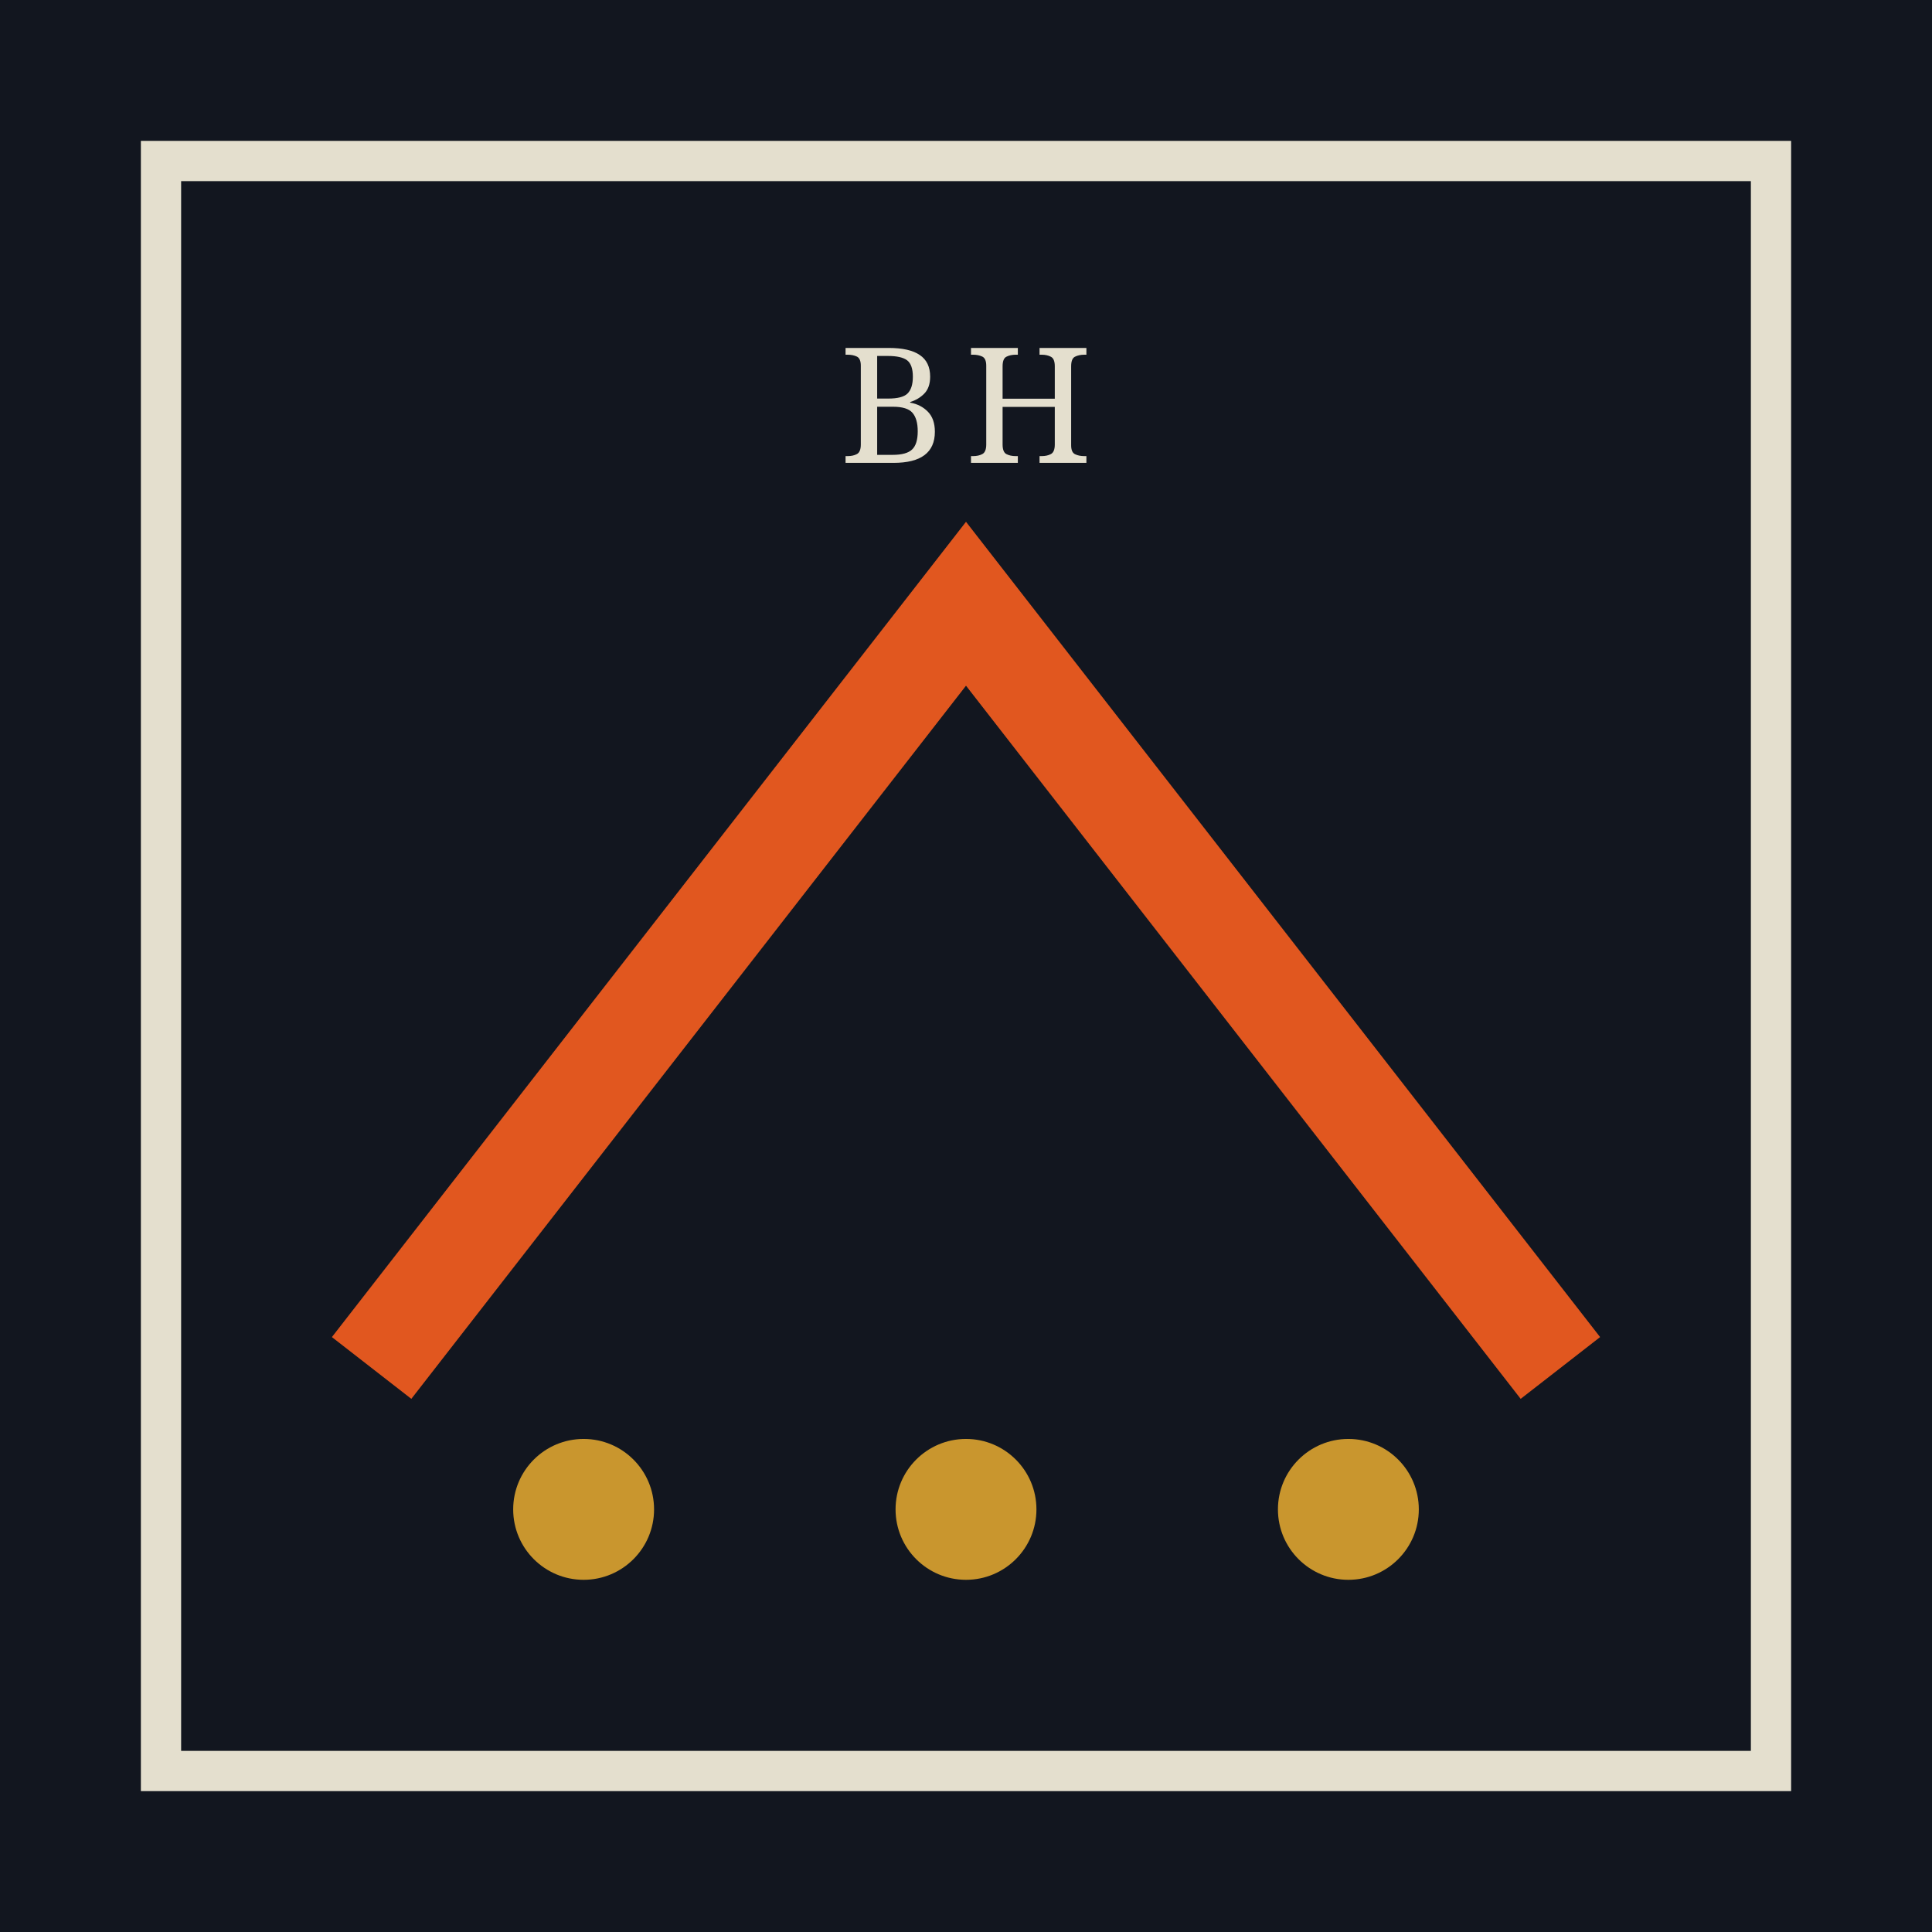
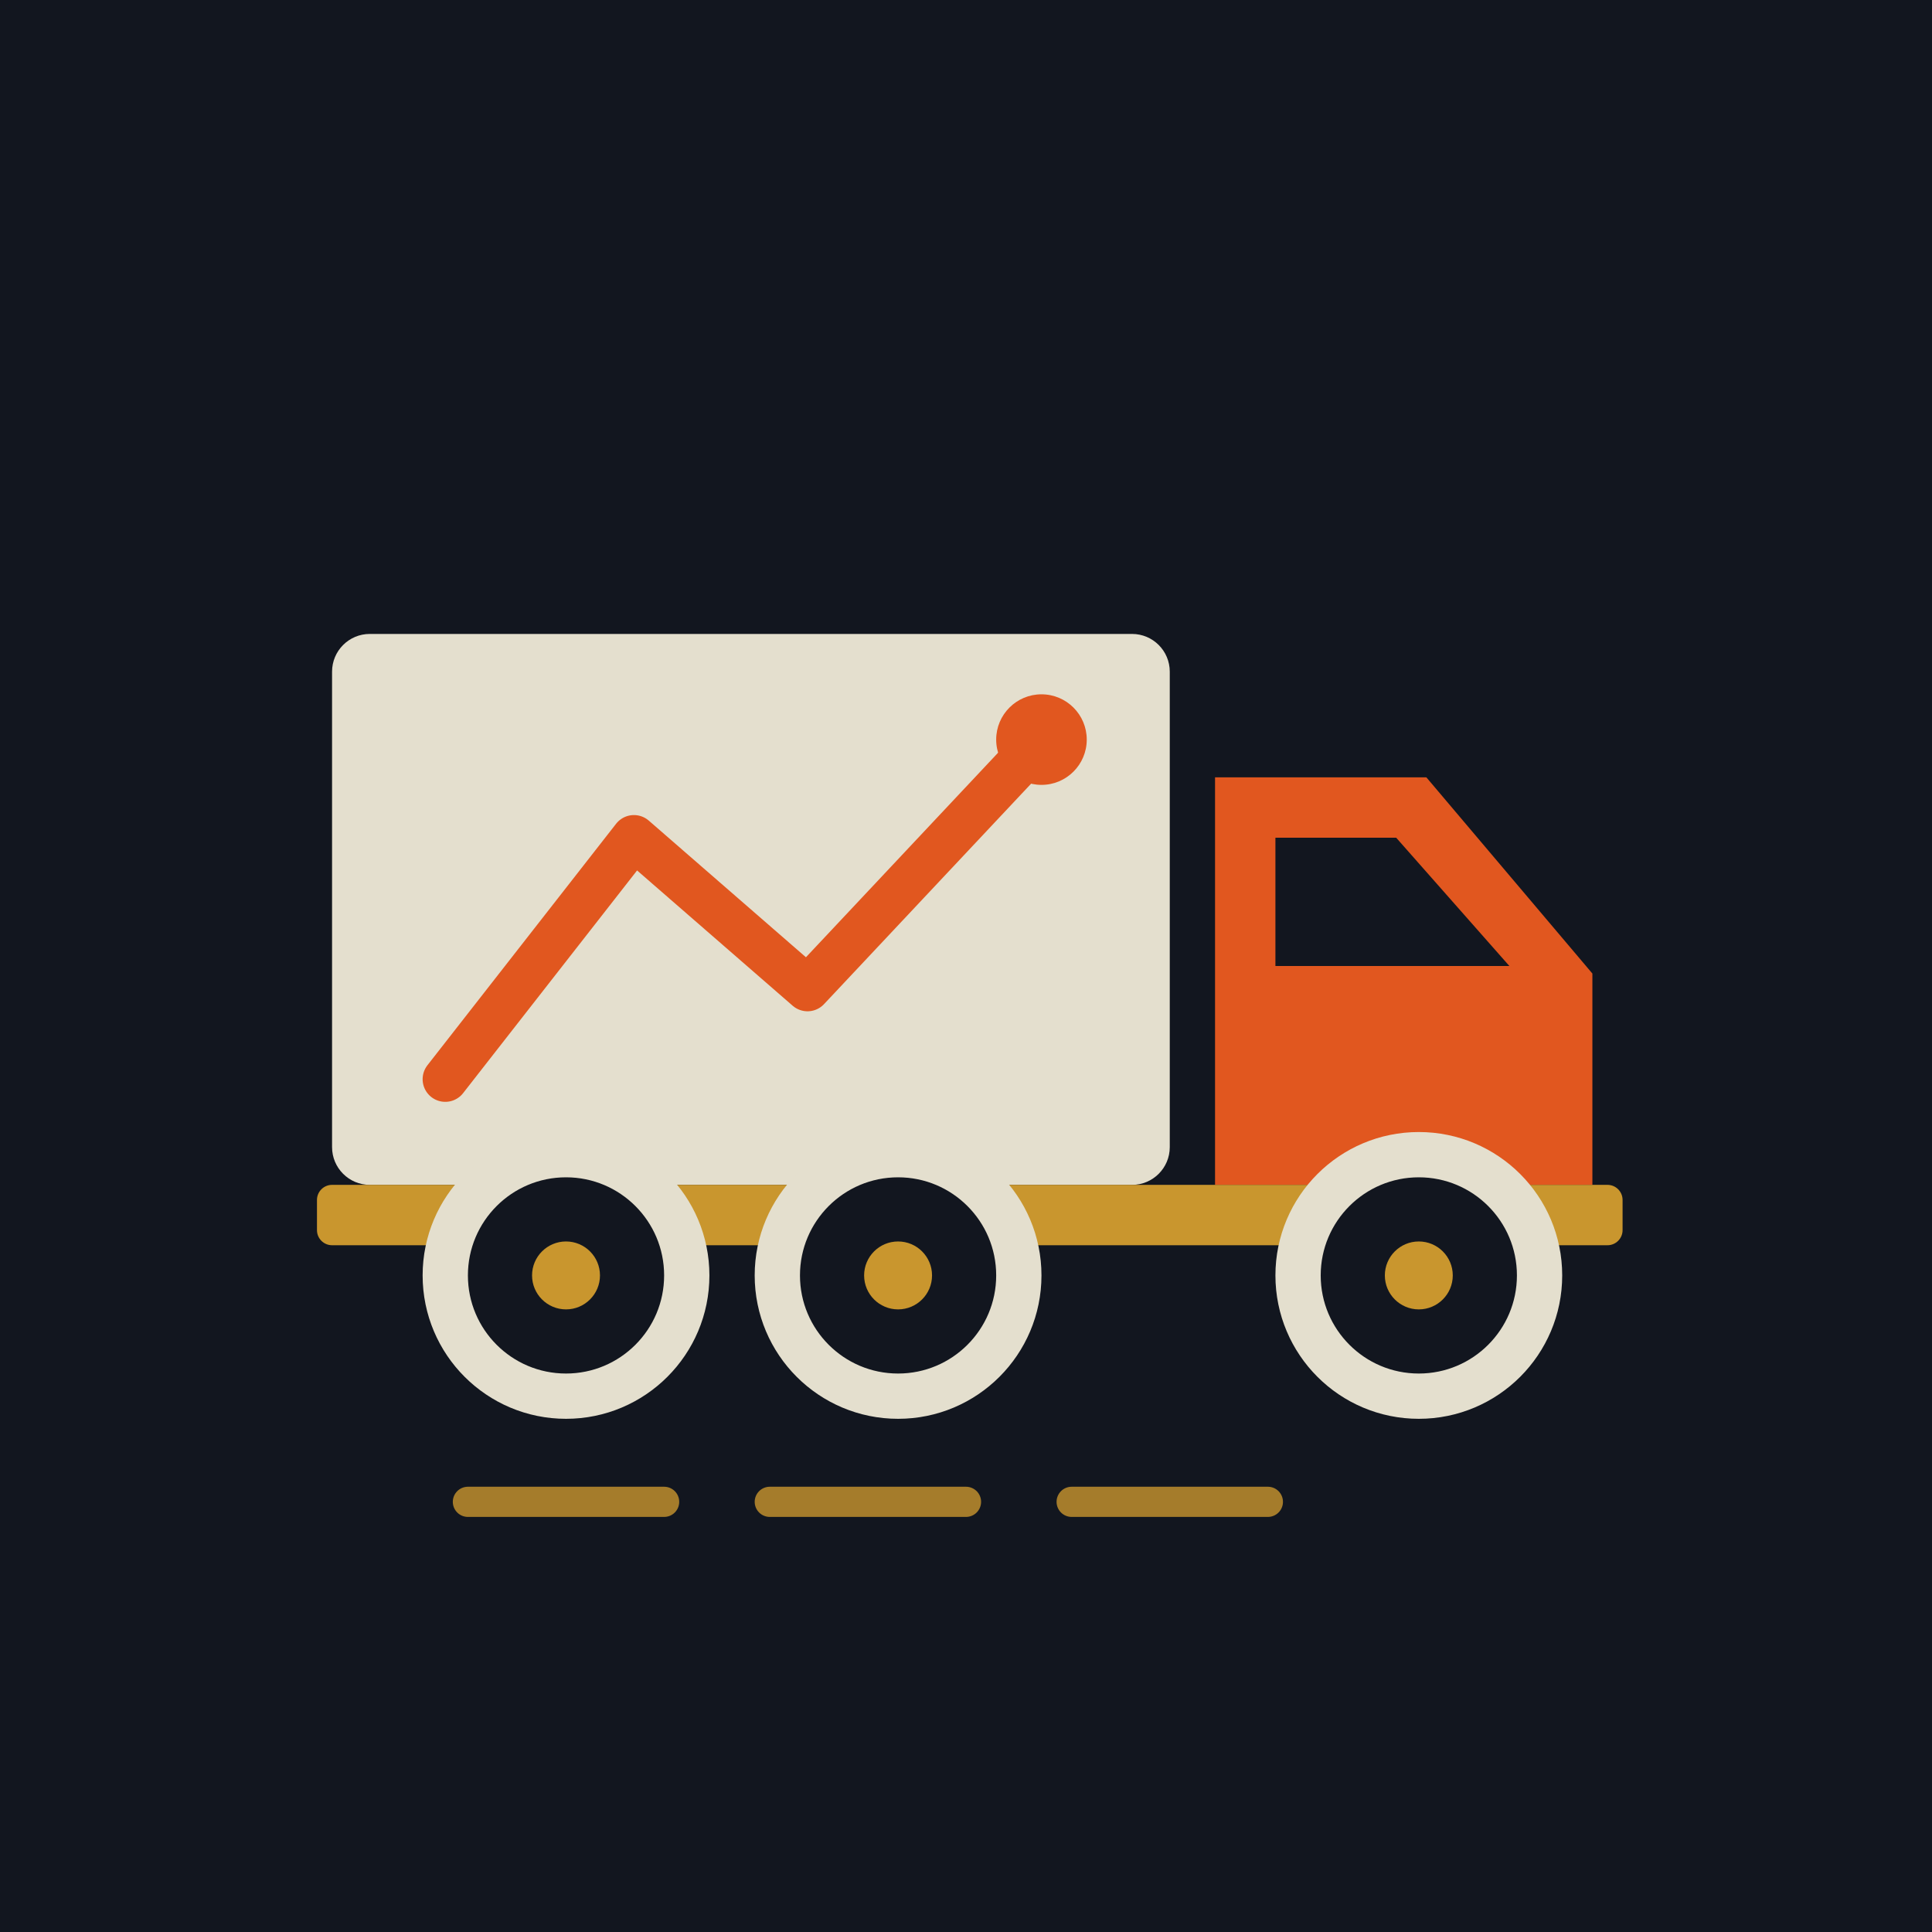
- <svg xmlns="http://www.w3.org/2000/svg" viewBox="0 0 192 192">
-   <rect width="192" height="192" fill="#12161F" />
-   <rect x="16" y="16" width="160" height="160" fill="none" stroke="#E4DFCE" stroke-width="4" />
-   <g fill="none" stroke="#E1571F" stroke-width="10" stroke-linecap="square">
-     <path d="M40 132 L96 60 L152 132" />
+ <svg xmlns="http://www.w3.org/2000/svg" viewBox="0 0 512 512" width="512" height="512">
+   <rect width="512" height="512" fill="#12161F" />
+   <rect x="88" y="168" width="222" height="146" rx="10" fill="#E4DFCE" />
+   <path d="M118 286 L168 222 L214 262 L276 196" fill="none" stroke="#E1571F" stroke-width="12" stroke-linecap="round" stroke-linejoin="round" />
+   <circle cx="276" cy="196" r="12" fill="#E1571F" />
+   <path d="M322 206h56l44 52v56H322z" fill="#E1571F" />
+   <path d="M338 222h32l30 34h-62z" fill="#12161F" />
+   <rect x="84" y="314" width="346" height="16" rx="4" fill="#C9962E" />
+   <g fill="#12161F" stroke="#E4DFCE" stroke-width="12">
+     <circle cx="150" cy="338" r="32" />
+     <circle cx="238" cy="338" r="32" />
+     <circle cx="376" cy="338" r="32" />
  </g>
-   <circle cx="96" cy="150" r="7" fill="#C9962E" />
-   <circle cx="58" cy="150" r="7" fill="#C9962E" />
-   <circle cx="134" cy="150" r="7" fill="#C9962E" />
-   <text x="96" y="46" text-anchor="middle" font-family="Georgia, serif" font-size="16" fill="#E4DFCE" letter-spacing="2">BH</text>
+   <g fill="#C9962E">
+     <circle cx="150" cy="338" r="9" />
+     <circle cx="238" cy="338" r="9" />
+     <circle cx="376" cy="338" r="9" />
+   </g>
+   <path d="M124 398h52M204 398h52M284 398h52" stroke="#C9962E" stroke-width="8" stroke-linecap="round" opacity=".8" />
</svg>
